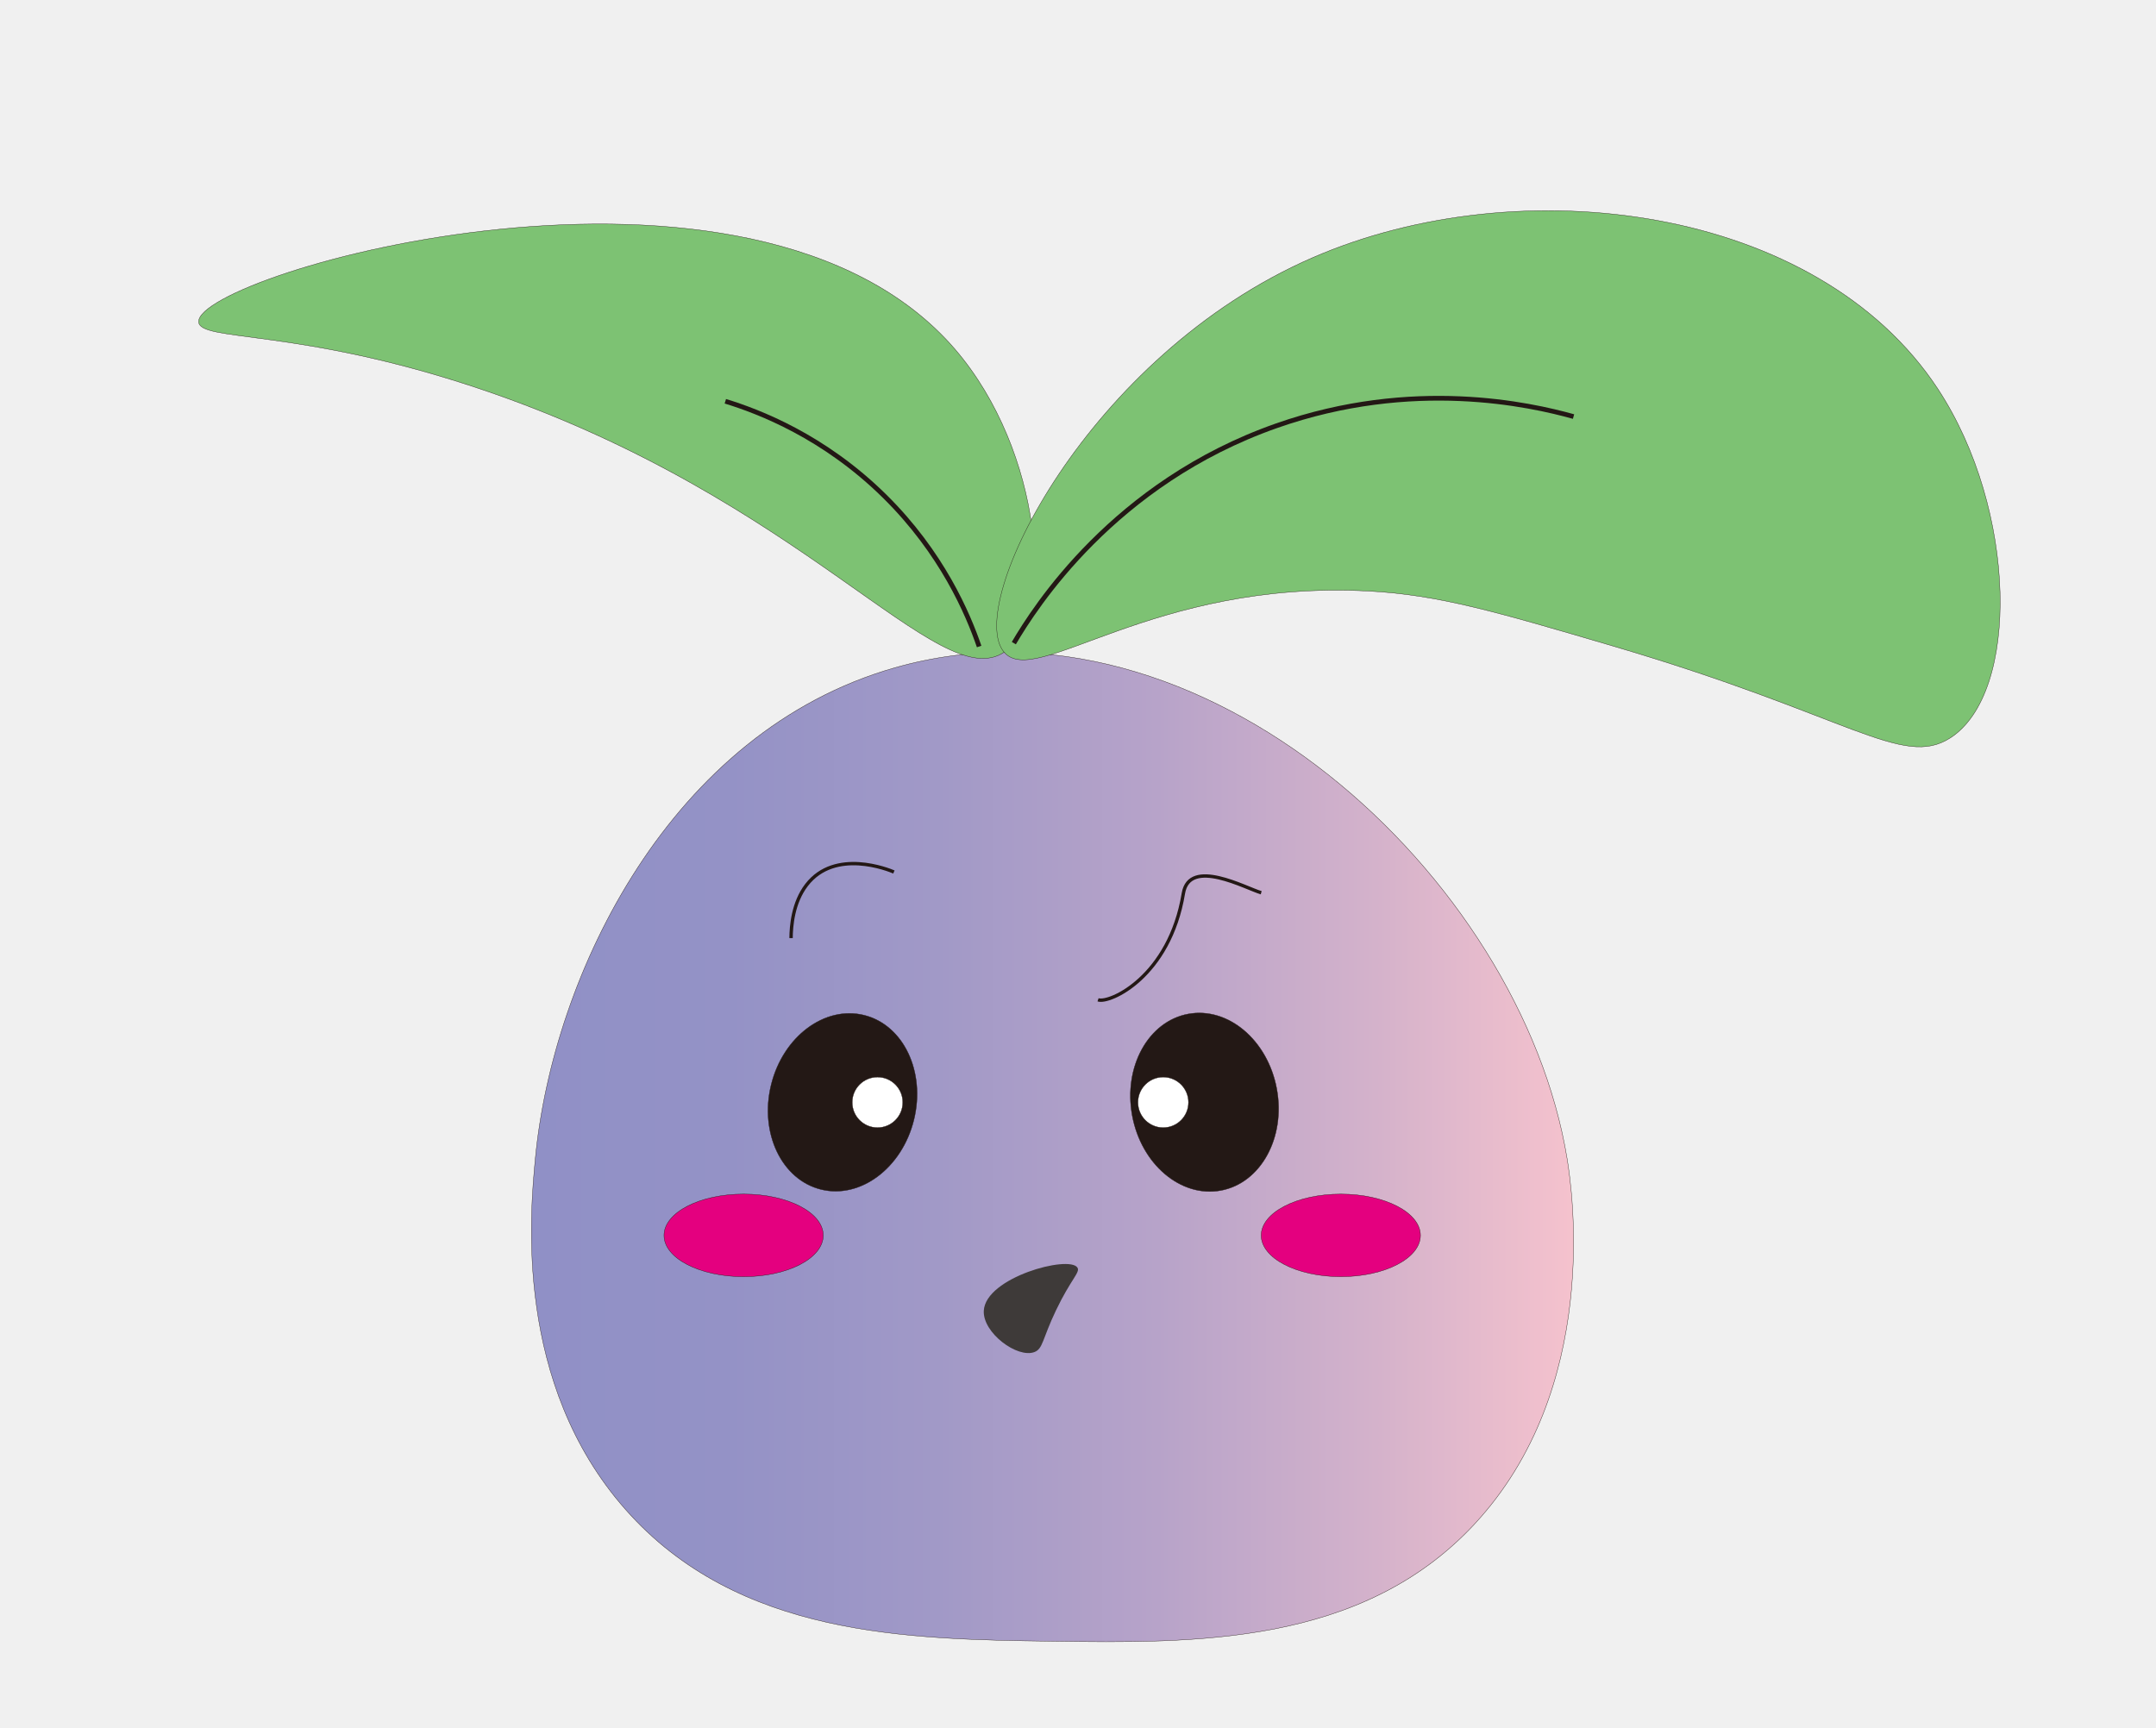
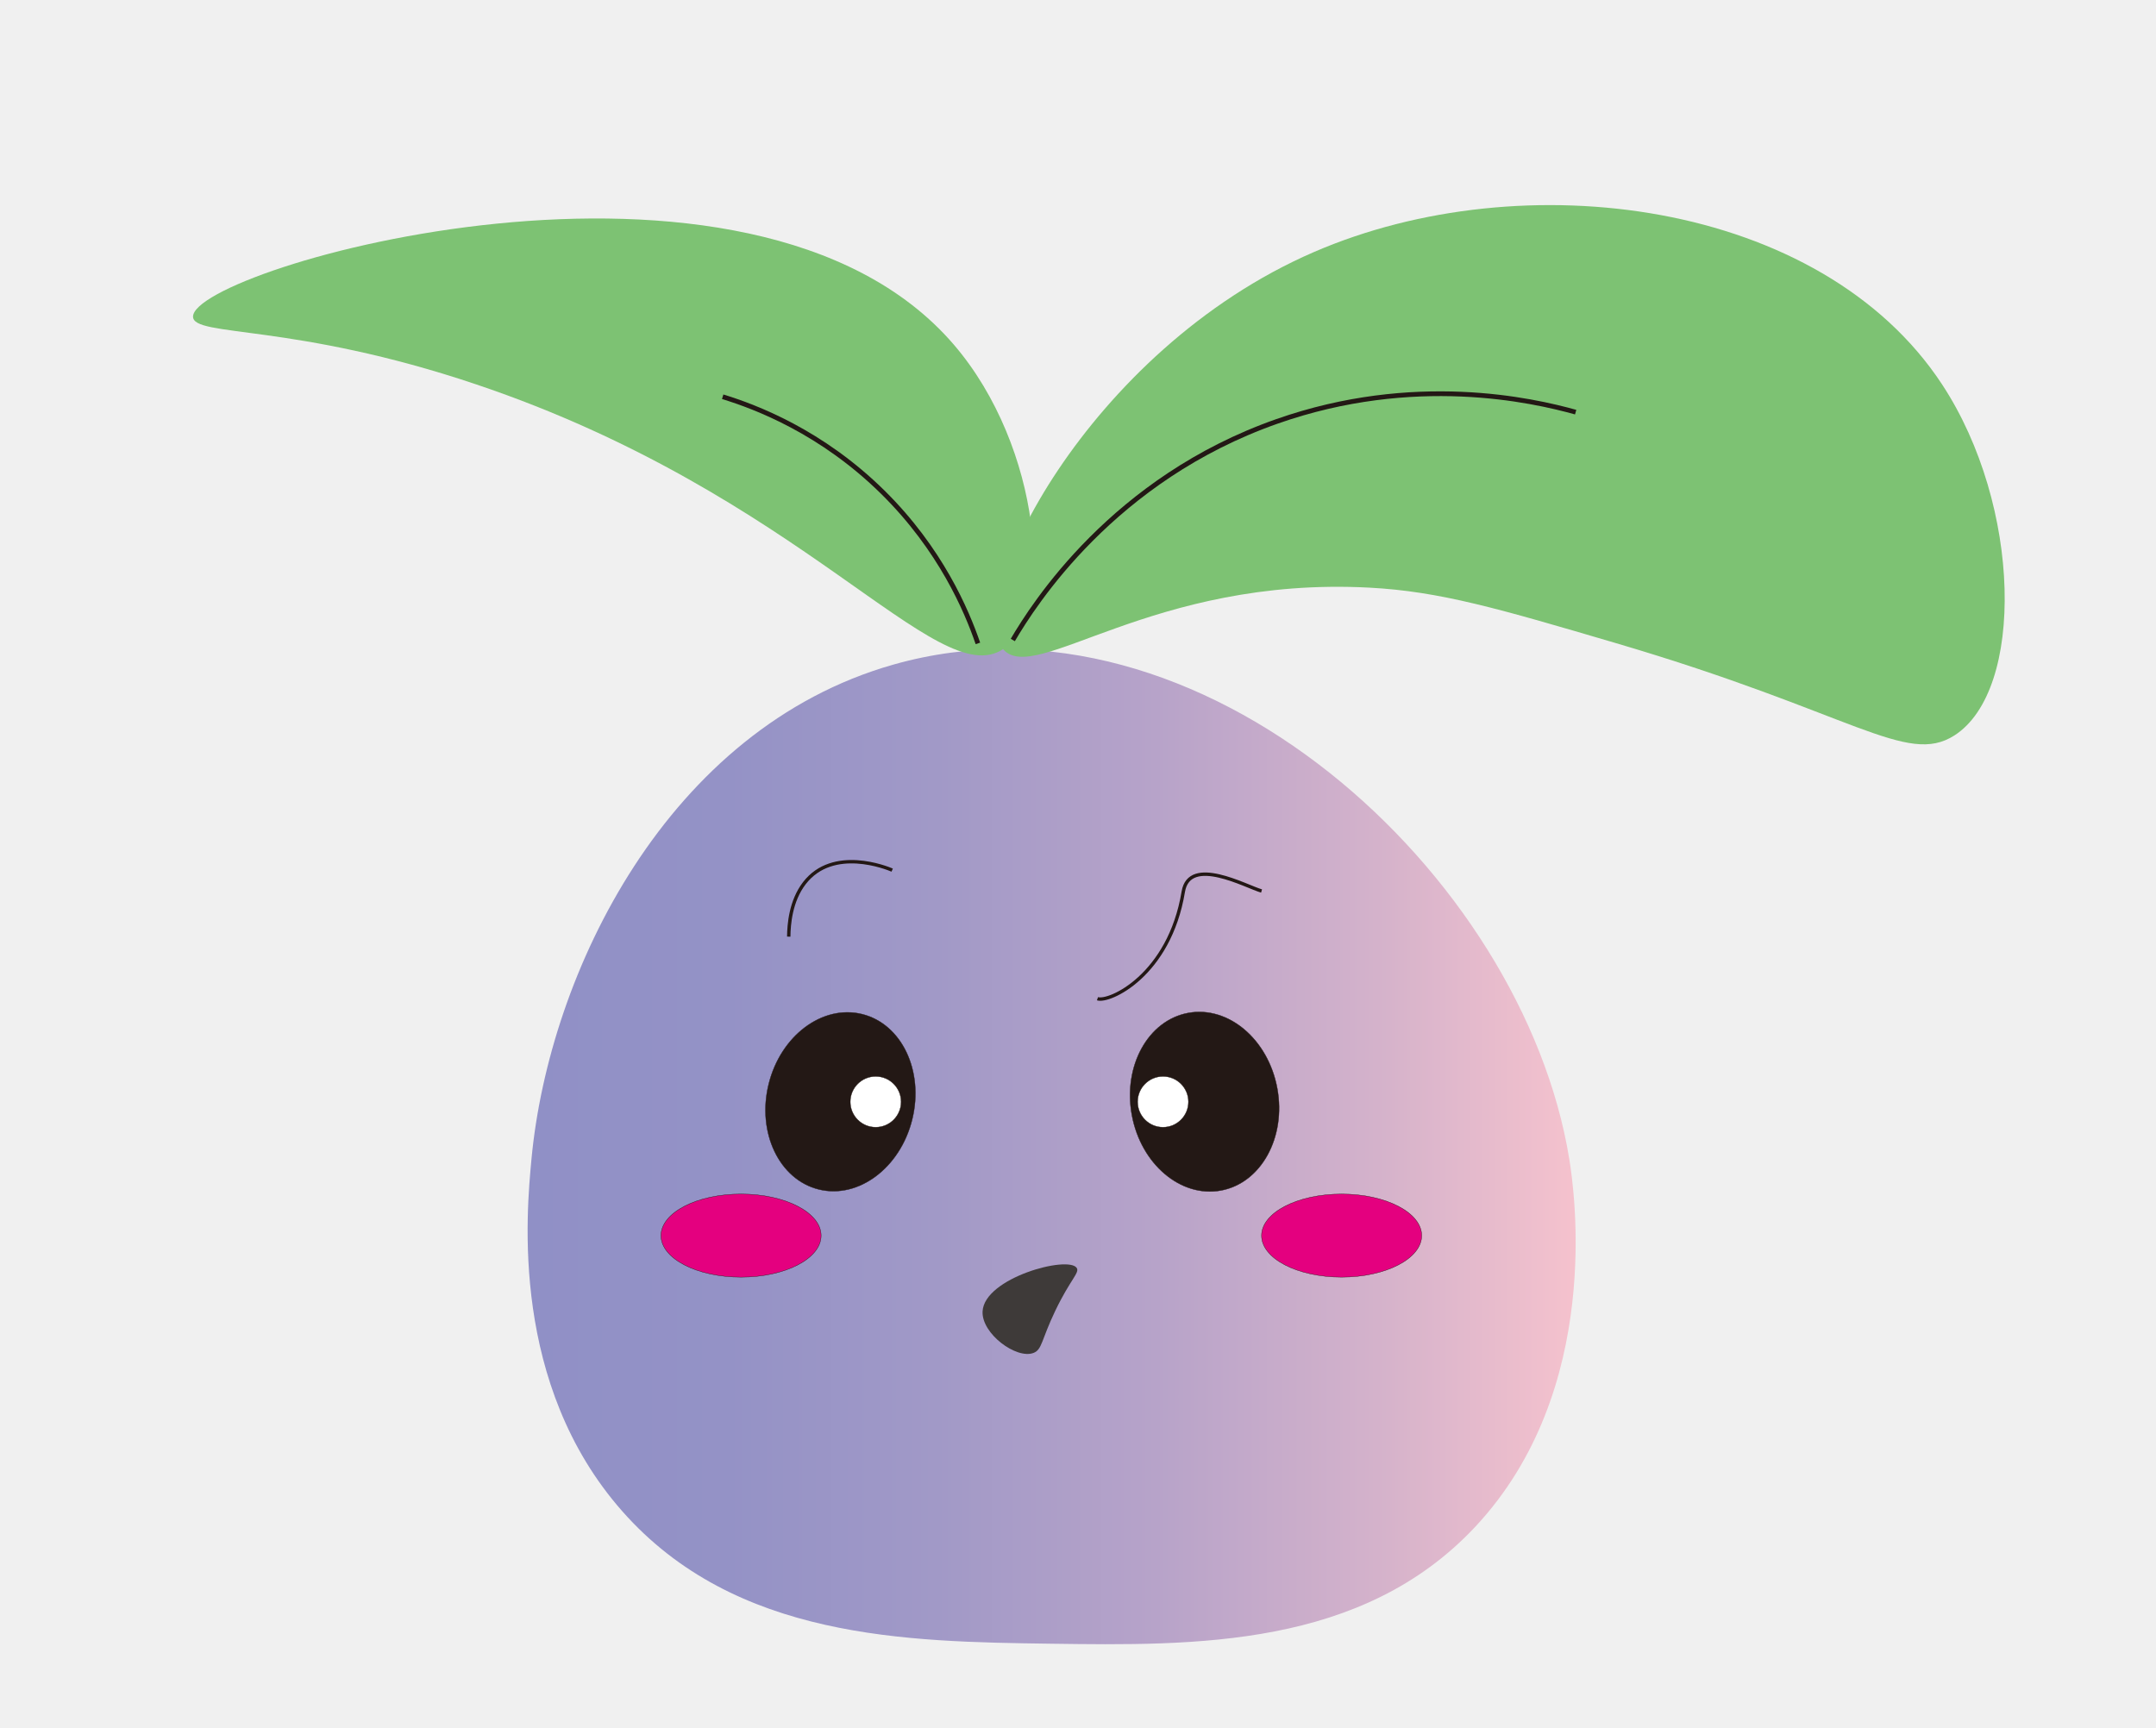
- <svg xmlns="http://www.w3.org/2000/svg" version="1.1" id="Layer_1" x="0px" y="0px" viewBox="0 0 6401 5128.6" style="enable-background:new 0 0 6401 5128.6;" xml:space="preserve">
-   <style type="text/css">
- 	.st0{fill:url(#SVGID_1_);stroke:#231815;stroke-miterlimit:10;}
- 	.st1{fill:#7DC273;stroke:#231815;stroke-miterlimit:10;}
- 	.st2{fill:#FFFFFF;stroke:#231815;stroke-miterlimit:10;}
- 	.st3{fill:#231815;stroke:#231815;stroke-miterlimit:10;}
- 	.st4{fill:none;stroke:#231815;stroke-width:14;stroke-miterlimit:10;}
- 	.st5{fill:none;stroke:#231815;stroke-width:10;stroke-miterlimit:10;}
- 	.st6{fill:#3E3A39;}
- 	.st7{fill:#E4007F;stroke:#231815;stroke-miterlimit:10;}
- </style>
-   <linearGradient id="SVGID_1_" gradientUnits="userSpaceOnUse" x1="1569.889" y1="1731.741" x2="4663.959" y2="1731.741" gradientTransform="matrix(1 0 0 -1 7.78 5137.46)">
-     <stop offset="0" style="stop-color:#9090C6" />
-     <stop offset="0.19" style="stop-color:#9492C6" />
-     <stop offset="0.39" style="stop-color:#A199C7" />
-     <stop offset="0.6" style="stop-color:#B7A3C9" />
-     <stop offset="0.81" style="stop-color:#D4B2CB" />
-     <stop offset="1" style="stop-color:#F5C2CD" />
-   </linearGradient>
-   <path class="st0" d="M4652.8,3441.5c15,91.9,101.3,681.5-277.3,1086.4c-334.9,358.2-827.4,351.4-1254.5,345.5  c-423.7-5.9-929.9-12.9-1263.6-390.9c-331.1-374.9-283.5-878.2-268.2-1040.9c51.9-549.8,401.7-1269.7,1068.2-1459.1  C3564.2,1724.6,4516.1,2602.7,4652.8,3441.5z" />
-   <path class="st1" d="M2835.3,1036.9c261,303.4,298.8,798,145.9,899.8c-195.3,130-589.4-456.2-1555-781.6  c-540.8-182.2-835.5-139.3-836.4-200C587.9,811.5,2234.6,338.7,2835.3,1036.9z" />
-   <path class="st2" d="M3544.4,1609.6" />
-   <path class="st1" d="M4789.9,1918.7c702.2,206.6,858.2,363.4,1000,272.7c207.5-132.8,199.4-677.4-36.4-1036.4  C5395.9,610.6,4516.4,496.7,3899,764.2C3227.7,1055,2862.6,1798,2981.2,1936.7c93.6,109.4,438.8-215.5,1081.4-181.6  C4271.3,1766.1,4444.2,1817,4789.9,1918.7z" />
-   <path class="st2" d="M3453.5,1664.2" />
-   <path class="st2" d="M5017.1,2827.8" />
-   <ellipse transform="matrix(0.2401 -0.9708 0.9708 0.2401 -1276.652 4915.431)" class="st3" cx="2501.2" cy="3273.1" rx="266.5" ry="218.2" />
-   <circle class="st2" cx="2605.2" cy="3273.3" r="75" />
-   <path class="st4" d="M3010,1909.7c61.6-104.8,296.5-475.7,779.9-645.5c404.5-142.2,753.7-63,881.8-27.3" />
-   <path class="st4" d="M2907,1919.7c-33.3-96.9-109.9-277.9-280.8-446.4c-180.2-177.8-373.9-251.6-472.7-281.8" />
-   <ellipse transform="matrix(0.9833 -0.1819 0.1819 0.9833 -535.678 705.0712)" class="st3" cx="3576.1" cy="3273" rx="218.2" ry="266.5" />
-   <circle class="st2" cx="3453.5" cy="3273.3" r="75" />
-   <path class="st5" d="M3744.4,2650.8c-44.5-12.5-213.1-106.5-231.1,2.2c-41,247.7-219,327.7-253.3,315.8" />
-   <path class="st5" d="M2348.6,2785.6c0.3-35.9,5.6-105.3,46.1-157.9c84.5-109.7,244-45,259.2-38.5" />
-   <path class="st6" d="M3135.1,3891c-40.9,85.7-38.4,114-63.9,123.7c-50.7,19.4-153.9-57-150.4-122.7  c5.3-99.2,252.9-165.5,277.9-128.2C3208.1,3777.8,3179.6,3797.7,3135.1,3891z" />
-   <ellipse class="st7" cx="2207.8" cy="3668.3" rx="236.4" ry="122.7" />
-   <ellipse class="st7" cx="3980.8" cy="3668.3" rx="236.4" ry="122.7" />
+ <svg xmlns="http://www.w3.org/2000/svg" viewBox="20 20 6365 5100">
+   <defs>
+     <style>.cls-1{fill:url(#linear-gradient);}.cls-2{fill:#7dc273;}.cls-3{fill:#231815;}.cls-3,.cls-4,.cls-5,.cls-6,.cls-8,.cls-9{stroke:#231815;stroke-miterlimit:10;}.cls-4{fill:#fff;}.cls-5,.cls-6,.cls-9{fill:none;}.cls-5{stroke-width:14px;}.cls-6{stroke-width:10px;}.cls-7{fill:#3e3a39;}.cls-8{fill:#e4007f;}</style>
+     <linearGradient id="linear-gradient" x1="1577.66" y1="3405.72" x2="4671.69" y2="3405.72" gradientUnits="userSpaceOnUse">
+       <stop offset="0" stop-color="#9090c6" />
+       <stop offset="0.19" stop-color="#9492c6" />
+       <stop offset="0.39" stop-color="#a199c7" />
+       <stop offset="0.6" stop-color="#b7a3c9" />
+       <stop offset="0.81" stop-color="#d4b2cb" />
+       <stop offset="1" stop-color="#f5c2cd" />
+     </linearGradient>
+   </defs>
+   <g id="Layer_2" data-name="Layer 2">
+     <g id="Layer_1-2" data-name="Layer 1">
+       <path class="cls-1" d="M4652.75,3441.46c15,91.95,101.25,681.5-277.27,1086.37-334.86,358.16-827.39,351.35-1254.55,345.45-423.68-5.85-929.86-12.85-1263.64-390.91-331-374.93-283.53-878.16-268.18-1040.91C1641,2891.63,1990.79,2171.8,2657.29,1982.37,3564.17,1724.64,4516.16,2602.67,4652.75,3441.46Z" />
+       <path class="cls-2" d="M2835.33,1036.92c261,303.41,298.8,798,145.92,899.75-195.33,130-589.44-456.23-1555-781.57-540.78-182.21-835.51-139.29-836.36-200C587.85,811.45,2234.64,338.66,2835.33,1036.92Z" />
+       <path class="cls-2" d="M4789.88,1918.74c702.21,206.65,858.24,363.44,1000,272.72,207.47-132.78,199.42-677.42-36.37-1036.36C5395.87,610.64,4516.43,496.74,3899,764.19,3227.66,1055,2862.56,1798,2981.25,1936.67,3074.9,2046.11,3420,1721.13,4062.6,1755.1,4271.32,1766.13,4444.17,1817,4789.88,1918.74Z" />
+       <ellipse class="cls-3" cx="2501.25" cy="3273.28" rx="266.5" ry="218.18" transform="translate(-1276.83 4915.46) rotate(-76.11)" />
+       <circle class="cls-4" cx="2605.25" cy="3273.28" r="75" />
+       <path class="cls-5" d="M3010,1909.71c61.58-104.8,296.53-475.64,779.91-645.52,404.49-142.15,753.72-63,881.81-27.27" />
+       <path class="cls-5" d="M2907,1919.73c-33.29-96.87-109.87-277.87-280.75-446.45-180.24-177.82-373.94-251.57-472.73-281.82" />
+       <ellipse class="cls-3" cx="3575.97" cy="3273.28" rx="218.18" ry="266.5" transform="translate(-535.55 704.76) rotate(-10.48)" />
+       <circle class="cls-4" cx="3453.51" cy="3273.28" r="75" />
+       <path class="cls-6" d="M3744.41,2650.8c-44.5-12.46-213.09-106.53-231.11,2.22-41.05,247.65-219.05,327.66-253.31,315.83" />
+       <path class="cls-6" d="M2348.58,2785.56c.3-35.94,5.6-105.32,46.11-157.92,84.49-109.69,244-45,259.23-38.49" />
+       <path class="cls-7" d="M3135.06,3891c-41,85.71-38.41,114-63.87,123.69-50.67,19.34-153.89-57-150.4-122.73,5.27-99.16,252.95-165.54,277.9-128.23C3208.13,3777.85,3179.63,3797.73,3135.06,3891Z" />
+       <ellipse class="cls-8" cx="2207.78" cy="3668.28" rx="236.36" ry="122.73" />
+       <ellipse class="cls-8" cx="3980.77" cy="3668.28" rx="236.36" ry="122.73" />
+       <rect class="cls-9" x="0.5" y="0.5" width="6400" height="5127.63" />
+     </g>
+   </g>
</svg>
